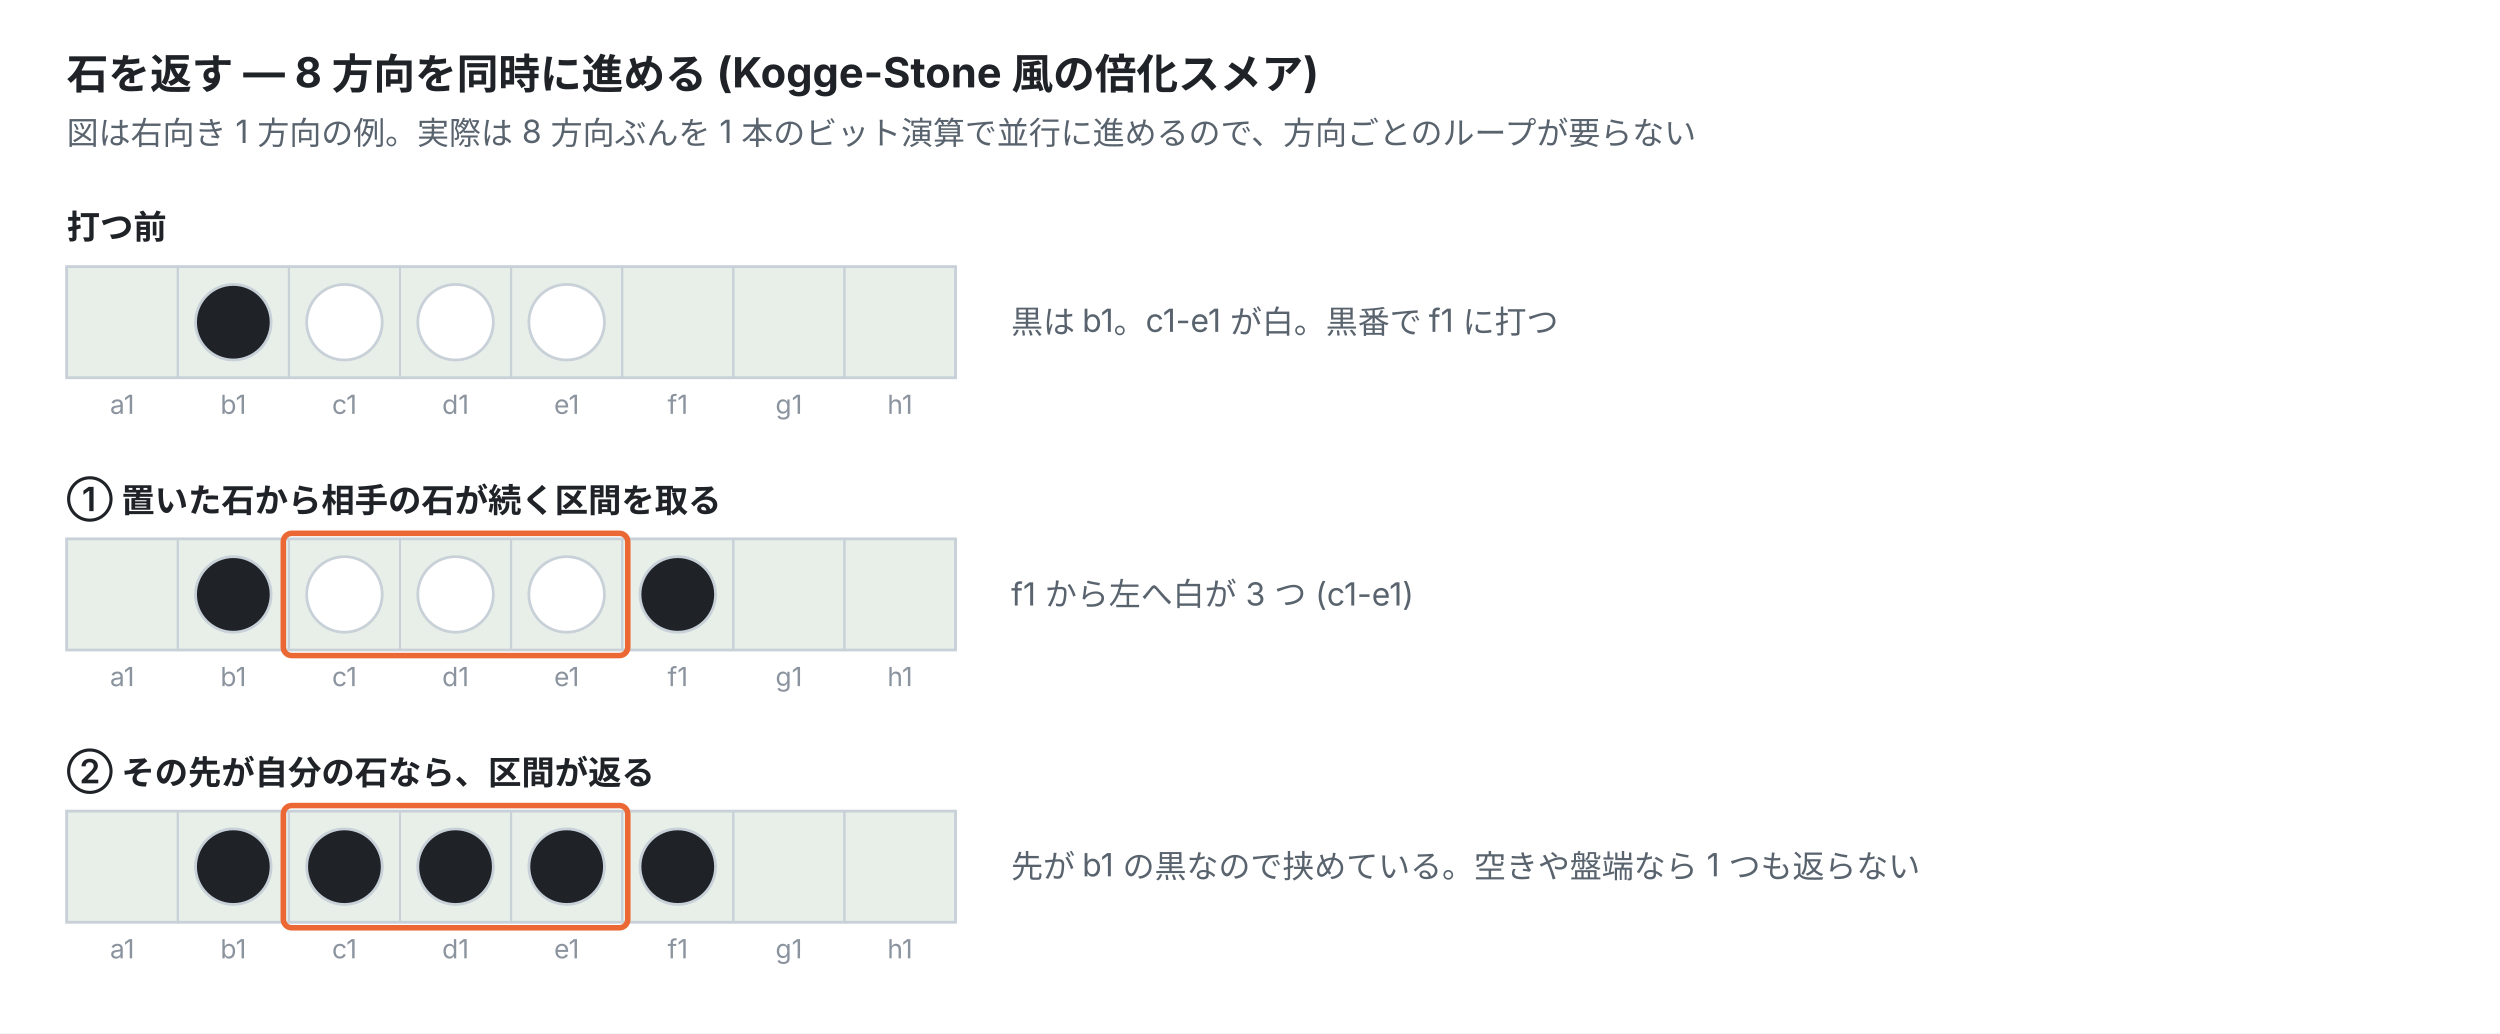
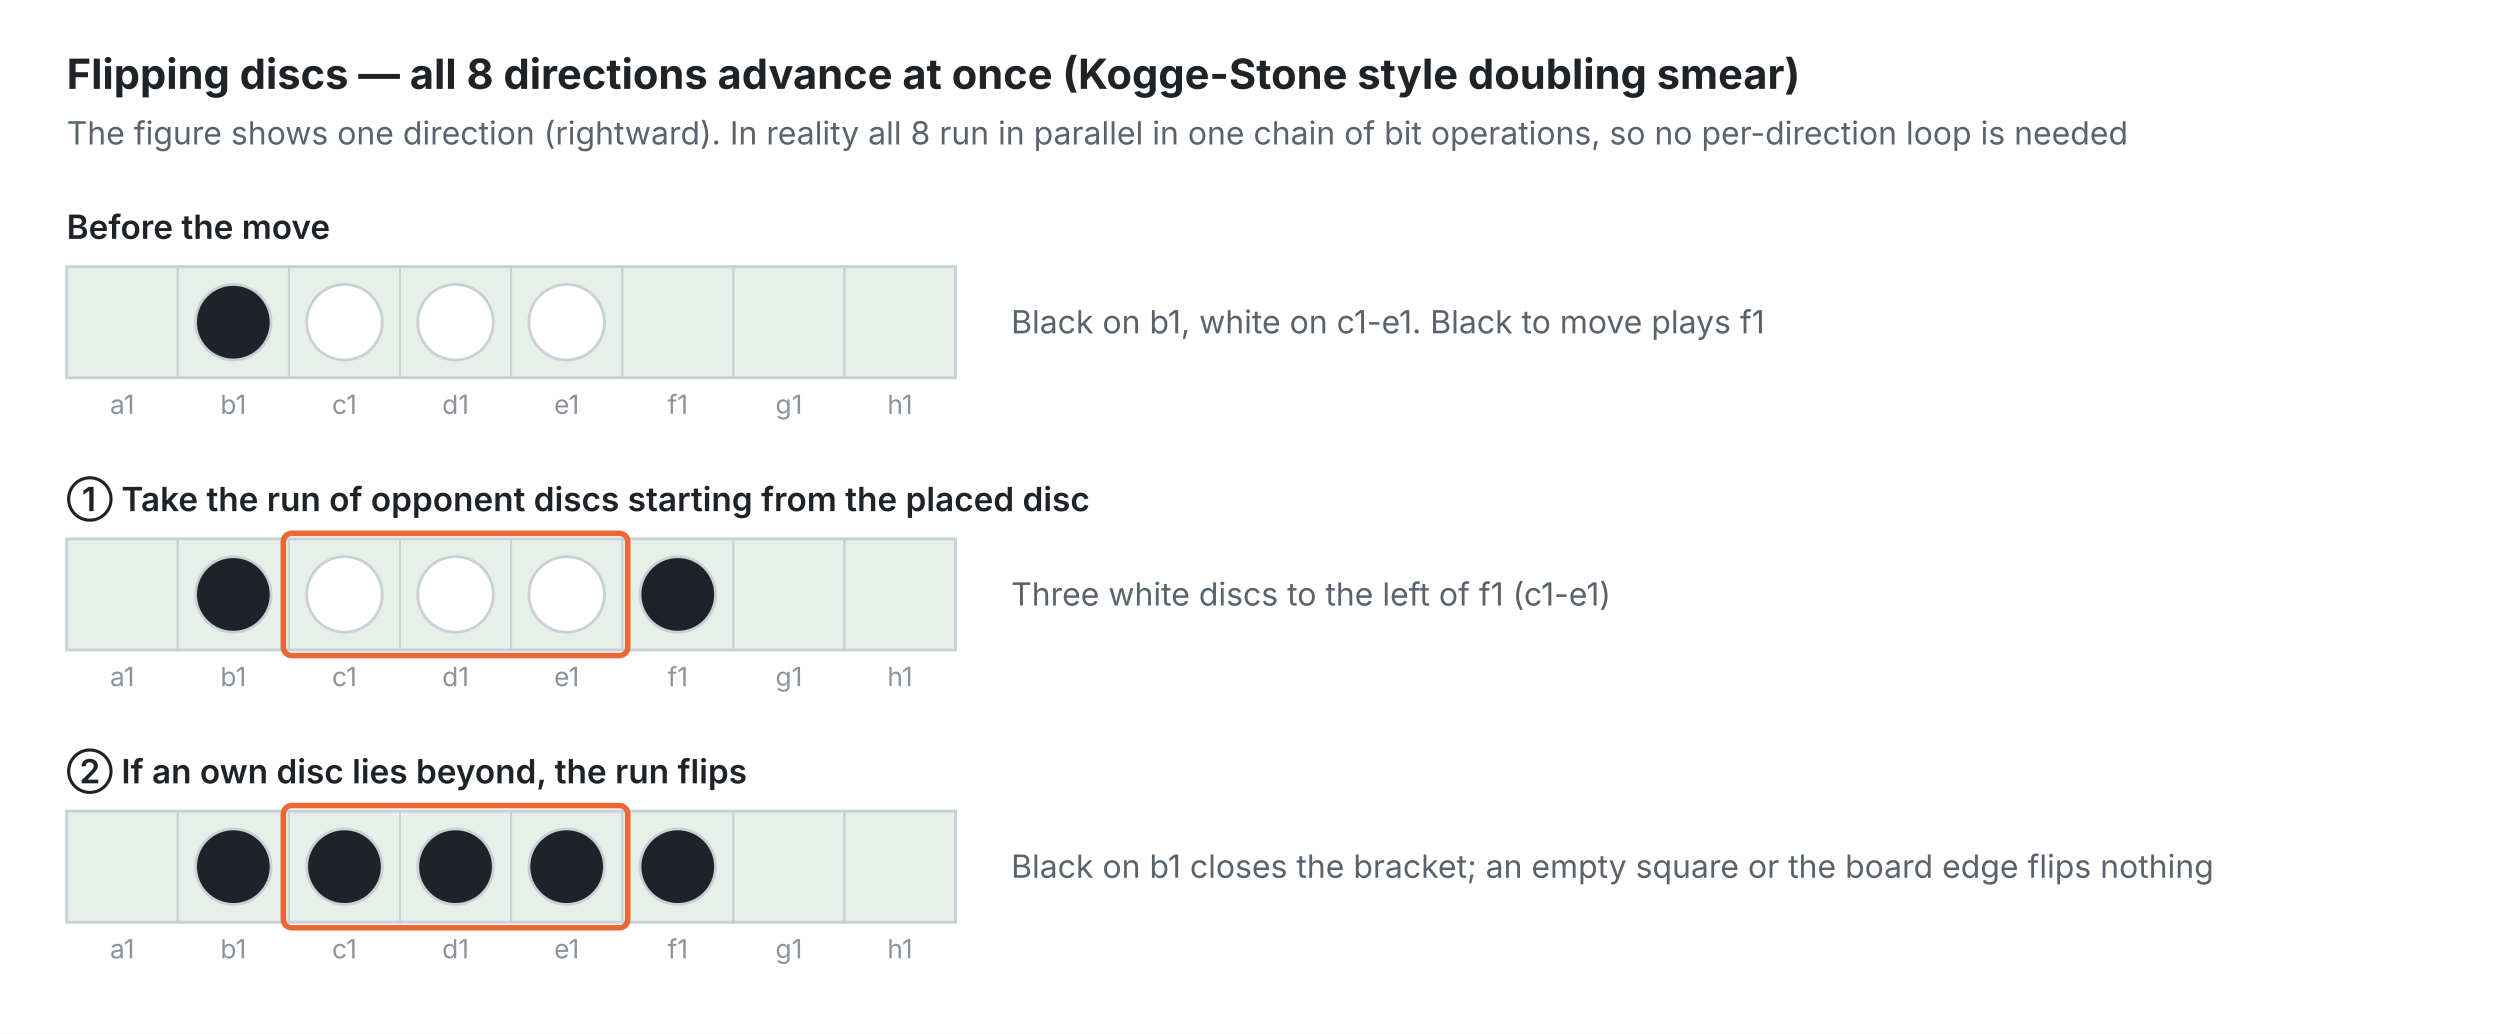
<svg xmlns="http://www.w3.org/2000/svg" width="900" height="372" viewBox="0 0 900 372" font-family="-apple-system, BlinkMacSystemFont, 'Hiragino Sans', sans-serif">
  <rect width="900" height="372" fill="#ffffff" />
-   <text x="24" y="32" font-size="15" font-weight="700" fill="#1f2328">石を返す — 8 方向を同時に進める (Kogge-Stone 風の倍化スメア)</text>
-   <text x="24" y="52" font-size="11.5" fill="#59636e">図は右向き 1 方向の例。実際は 8 方向ぶんを 1 本のビット演算で並行に進めるので、方向ごとのループが要らない</text>
-   <text x="24" y="86" font-size="12" font-weight="600" fill="#1f2328">打つ前</text>
+   <text x="24" y="32" font-size="15" font-weight="700" fill="#1f2328">Flipping discs — all 8 directions advance at once (Kogge-Stone style doubling smear)</text>
+   <text x="24" y="52" font-size="11.5" fill="#59636e">The figure shows one direction (rightward). In reality all 8 run in parallel in one chain of bit operations, so no per-direction loop is needed</text>
+   <text x="24" y="86" font-size="12" font-weight="600" fill="#1f2328">Before the move</text>
  <rect x="24" y="96" width="320" height="40" fill="#e8efe9" stroke="#c8d0d8" />
  <rect x="24" y="96" width="40" height="40" fill="none" stroke="#c8d0d8" stroke-width="0.7" />
  <text x="44.0" y="149" font-size="9.5" fill="#8b949e" text-anchor="middle">a1</text>
  <rect x="64" y="96" width="40" height="40" fill="none" stroke="#c8d0d8" stroke-width="0.7" />
  <circle cx="84.0" cy="116.0" r="13.6" fill="#1f2328" stroke="#c8d0d8" />
  <text x="84.0" y="149" font-size="9.5" fill="#8b949e" text-anchor="middle">b1</text>
  <rect x="104" y="96" width="40" height="40" fill="none" stroke="#c8d0d8" stroke-width="0.7" />
  <circle cx="124.0" cy="116.0" r="13.6" fill="#ffffff" stroke="#c8d0d8" />
  <text x="124.0" y="149" font-size="9.5" fill="#8b949e" text-anchor="middle">c1</text>
  <rect x="144" y="96" width="40" height="40" fill="none" stroke="#c8d0d8" stroke-width="0.7" />
  <circle cx="164.0" cy="116.0" r="13.6" fill="#ffffff" stroke="#c8d0d8" />
  <text x="164.0" y="149" font-size="9.5" fill="#8b949e" text-anchor="middle">d1</text>
  <rect x="184" y="96" width="40" height="40" fill="none" stroke="#c8d0d8" stroke-width="0.7" />
  <circle cx="204.0" cy="116.0" r="13.6" fill="#ffffff" stroke="#c8d0d8" />
  <text x="204.0" y="149" font-size="9.5" fill="#8b949e" text-anchor="middle">e1</text>
  <rect x="224" y="96" width="40" height="40" fill="none" stroke="#c8d0d8" stroke-width="0.7" />
  <text x="244.0" y="149" font-size="9.5" fill="#8b949e" text-anchor="middle">f1</text>
  <rect x="264" y="96" width="40" height="40" fill="none" stroke="#c8d0d8" stroke-width="0.7" />
  <text x="284.0" y="149" font-size="9.5" fill="#8b949e" text-anchor="middle">g1</text>
  <rect x="304" y="96" width="40" height="40" fill="none" stroke="#c8d0d8" stroke-width="0.7" />
  <text x="324.0" y="149" font-size="9.5" fill="#8b949e" text-anchor="middle">h1</text>
-   <text x="364" y="120.0" font-size="11.5" fill="#59636e">黒は b1。c1-e1 が白。黒番で f1 に打つ</text>
-   <text x="24" y="184" font-size="12" font-weight="600" fill="#1f2328">① 置いた石から相手の石が続く区間を取る</text>
+   <text x="364" y="120.0" font-size="11.5" fill="#59636e">Black on b1, white on c1-e1. Black to move plays f1</text>
+   <text x="24" y="184" font-size="12" font-weight="600" fill="#1f2328">① Take the run of opponent discs starting from the placed disc</text>
  <rect x="24" y="194" width="320" height="40" fill="#e8efe9" stroke="#c8d0d8" />
  <rect x="24" y="194" width="40" height="40" fill="none" stroke="#c8d0d8" stroke-width="0.7" />
  <text x="44.0" y="247" font-size="9.5" fill="#8b949e" text-anchor="middle">a1</text>
  <rect x="64" y="194" width="40" height="40" fill="none" stroke="#c8d0d8" stroke-width="0.7" />
  <circle cx="84.0" cy="214.0" r="13.6" fill="#1f2328" stroke="#c8d0d8" />
  <text x="84.0" y="247" font-size="9.5" fill="#8b949e" text-anchor="middle">b1</text>
  <rect x="104" y="194" width="40" height="40" fill="none" stroke="#c8d0d8" stroke-width="0.7" />
  <circle cx="124.0" cy="214.0" r="13.6" fill="#ffffff" stroke="#c8d0d8" />
  <text x="124.0" y="247" font-size="9.5" fill="#8b949e" text-anchor="middle">c1</text>
  <rect x="144" y="194" width="40" height="40" fill="none" stroke="#c8d0d8" stroke-width="0.7" />
  <circle cx="164.0" cy="214.0" r="13.6" fill="#ffffff" stroke="#c8d0d8" />
  <text x="164.0" y="247" font-size="9.5" fill="#8b949e" text-anchor="middle">d1</text>
  <rect x="184" y="194" width="40" height="40" fill="none" stroke="#c8d0d8" stroke-width="0.7" />
  <circle cx="204.0" cy="214.0" r="13.6" fill="#ffffff" stroke="#c8d0d8" />
  <text x="204.0" y="247" font-size="9.5" fill="#8b949e" text-anchor="middle">e1</text>
  <rect x="224" y="194" width="40" height="40" fill="none" stroke="#c8d0d8" stroke-width="0.7" />
  <circle cx="244.0" cy="214.0" r="13.6" fill="#1f2328" stroke="#c8d0d8" />
  <text x="244.0" y="247" font-size="9.5" fill="#8b949e" text-anchor="middle">f1</text>
  <rect x="264" y="194" width="40" height="40" fill="none" stroke="#c8d0d8" stroke-width="0.7" />
  <text x="284.0" y="247" font-size="9.5" fill="#8b949e" text-anchor="middle">g1</text>
  <rect x="304" y="194" width="40" height="40" fill="none" stroke="#c8d0d8" stroke-width="0.7" />
  <text x="324.0" y="247" font-size="9.5" fill="#8b949e" text-anchor="middle">h1</text>
  <rect x="102" y="192" width="124" height="44" fill="none" stroke="#eb6834" stroke-width="2" rx="3" />
-   <text x="364" y="218.0" font-size="11.5" fill="#59636e">f1 から左へ白が 3 つ (c1-e1)</text>
-   <text x="24" y="282" font-size="12" font-weight="600" fill="#1f2328">② その先が自分の石なら、区間が返る</text>
+   <text x="364" y="218.0" font-size="11.5" fill="#59636e">Three white discs to the left of f1 (c1-e1)</text>
+   <text x="24" y="282" font-size="12" font-weight="600" fill="#1f2328">② If an own disc lies beyond, the run flips</text>
  <rect x="24" y="292" width="320" height="40" fill="#e8efe9" stroke="#c8d0d8" />
  <rect x="24" y="292" width="40" height="40" fill="none" stroke="#c8d0d8" stroke-width="0.7" />
  <text x="44.0" y="345" font-size="9.5" fill="#8b949e" text-anchor="middle">a1</text>
  <rect x="64" y="292" width="40" height="40" fill="none" stroke="#c8d0d8" stroke-width="0.7" />
  <circle cx="84.0" cy="312.0" r="13.6" fill="#1f2328" stroke="#c8d0d8" />
  <text x="84.0" y="345" font-size="9.5" fill="#8b949e" text-anchor="middle">b1</text>
  <rect x="104" y="292" width="40" height="40" fill="none" stroke="#c8d0d8" stroke-width="0.7" />
  <circle cx="124.0" cy="312.0" r="13.6" fill="#1f2328" stroke="#c8d0d8" />
  <text x="124.0" y="345" font-size="9.5" fill="#8b949e" text-anchor="middle">c1</text>
  <rect x="144" y="292" width="40" height="40" fill="none" stroke="#c8d0d8" stroke-width="0.7" />
  <circle cx="164.0" cy="312.0" r="13.6" fill="#1f2328" stroke="#c8d0d8" />
  <text x="164.0" y="345" font-size="9.5" fill="#8b949e" text-anchor="middle">d1</text>
  <rect x="184" y="292" width="40" height="40" fill="none" stroke="#c8d0d8" stroke-width="0.7" />
  <circle cx="204.0" cy="312.0" r="13.6" fill="#1f2328" stroke="#c8d0d8" />
  <text x="204.0" y="345" font-size="9.5" fill="#8b949e" text-anchor="middle">e1</text>
  <rect x="224" y="292" width="40" height="40" fill="none" stroke="#c8d0d8" stroke-width="0.7" />
  <circle cx="244.0" cy="312.0" r="13.6" fill="#1f2328" stroke="#c8d0d8" />
  <text x="244.0" y="345" font-size="9.5" fill="#8b949e" text-anchor="middle">f1</text>
  <rect x="264" y="292" width="40" height="40" fill="none" stroke="#c8d0d8" stroke-width="0.7" />
  <text x="284.0" y="345" font-size="9.5" fill="#8b949e" text-anchor="middle">g1</text>
  <rect x="304" y="292" width="40" height="40" fill="none" stroke="#c8d0d8" stroke-width="0.7" />
  <text x="324.0" y="345" font-size="9.5" fill="#8b949e" text-anchor="middle">h1</text>
  <rect x="102" y="290" width="124" height="44" fill="none" stroke="#eb6834" stroke-width="2" rx="3" />
-   <text x="364" y="316.0" font-size="11.5" fill="#59636e">先が b1 の黒なので挟めている。空きや盤端なら 1 つも返らない</text>
+   <text x="364" y="316.0" font-size="11.5" fill="#59636e">Black on b1 closes the bracket; an empty square or the board edge flips nothing</text>
</svg>
